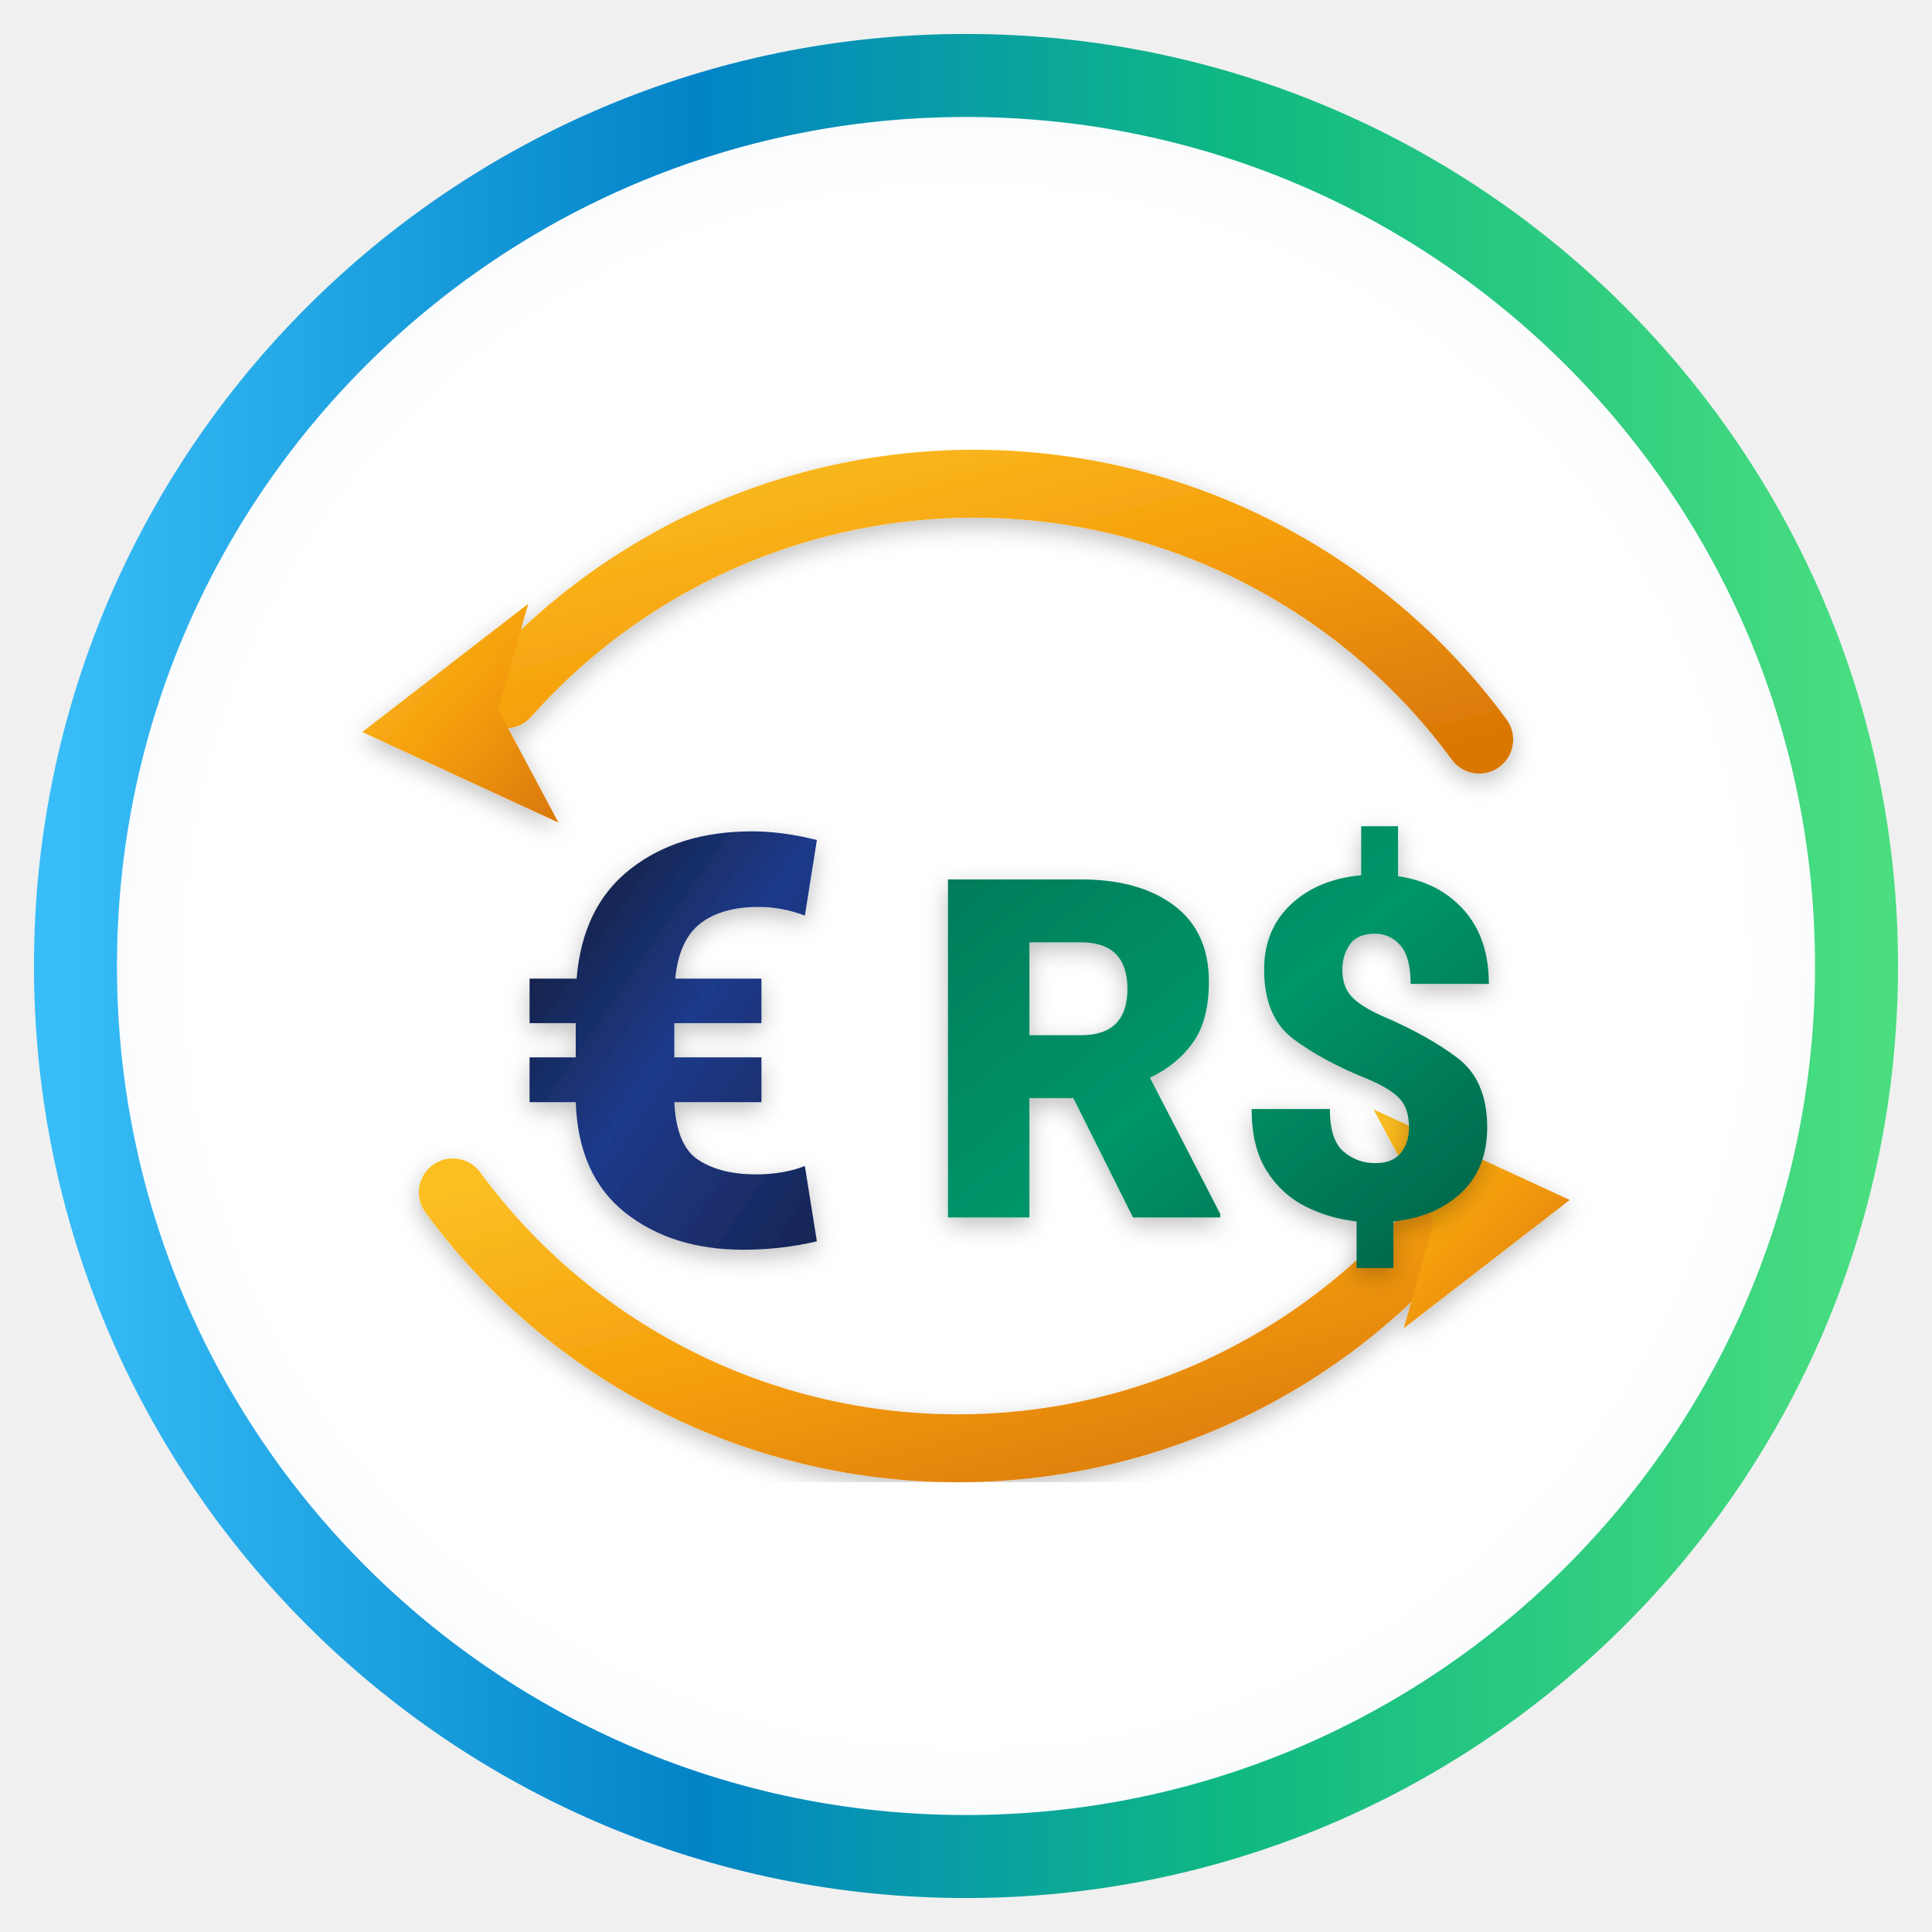
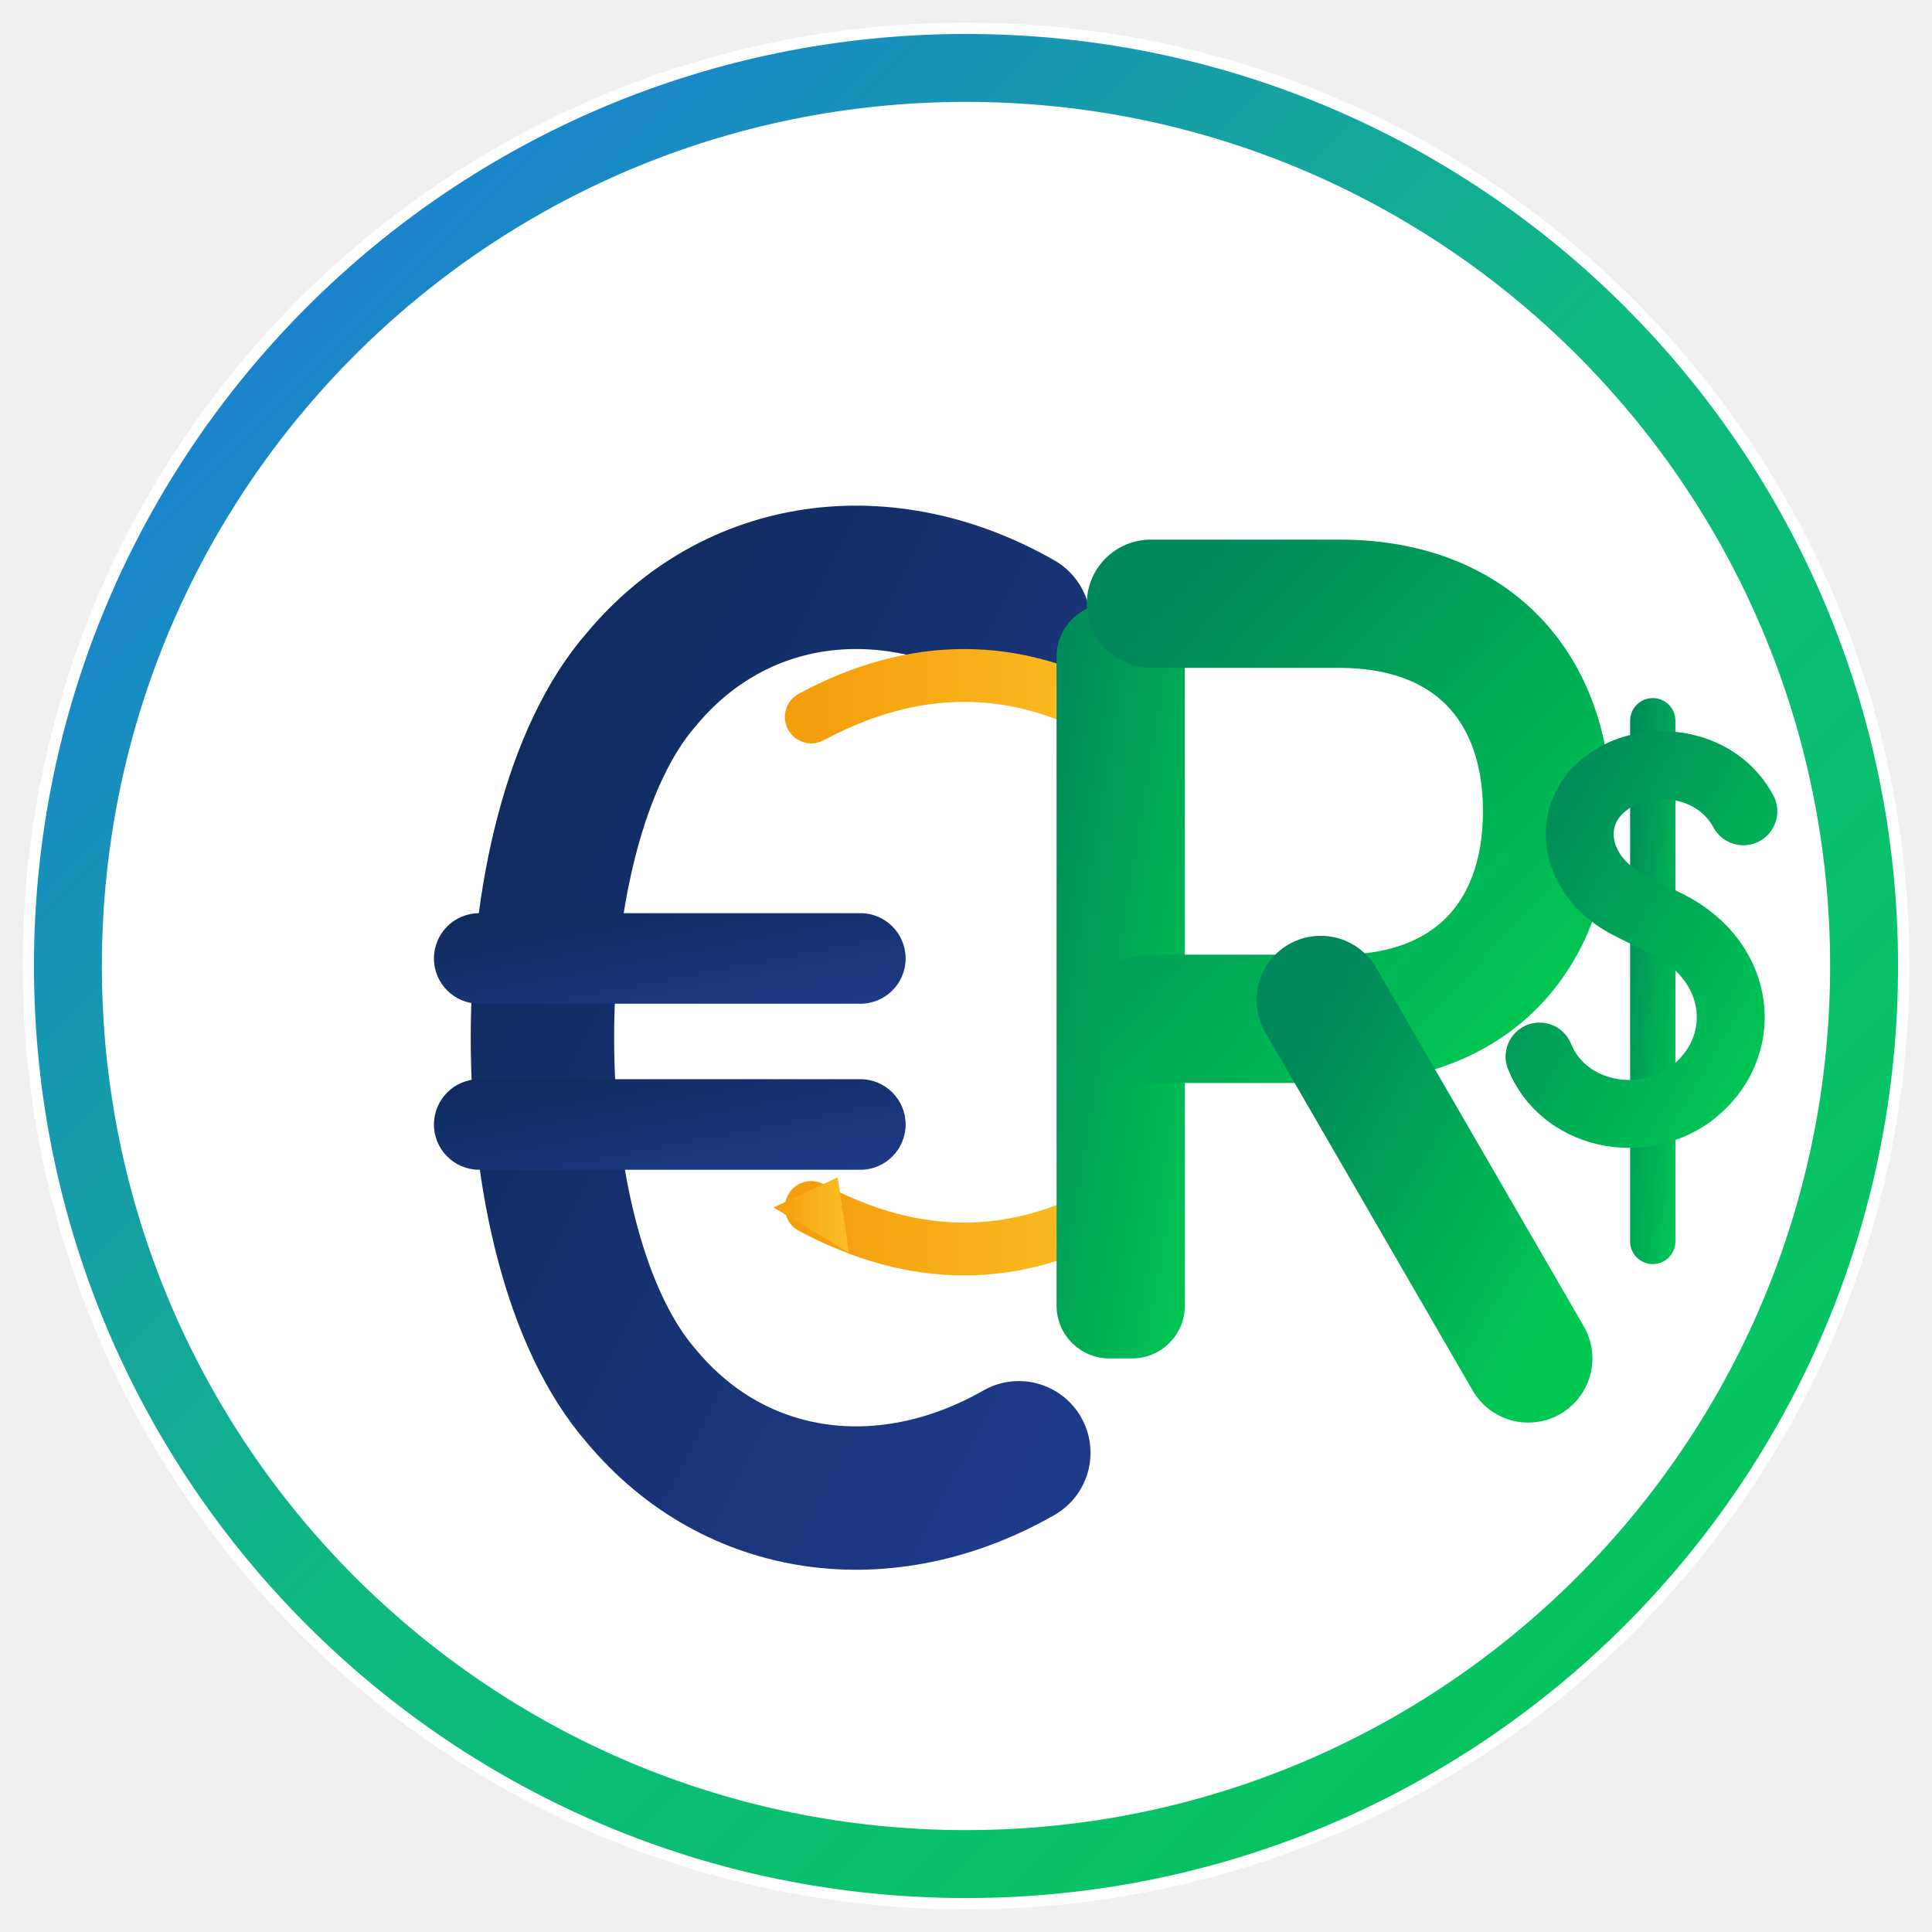
<svg xmlns="http://www.w3.org/2000/svg" viewBox="0 0 512 512" width="100%" height="100%">
  <defs>
-     <radialGradient id="dinheuroDiscBg" cx="50%" cy="50%" r="50%">
-       <stop offset="0%" stop-color="#ffffff" />
-       <stop offset="85%" stop-color="#ffffff" />
-       <stop offset="100%" stop-color="#f8fafc" />
-     </radialGradient>
-     <linearGradient id="dinheuroBorderGrad" x1="0%" y1="50%" x2="100%" y2="50%">
-       <stop offset="0%" stop-color="#38bdf8" />
-       <stop offset="35%" stop-color="#0284c7" />
-       <stop offset="65%" stop-color="#10b981" />
-       <stop offset="100%" stop-color="#4ade80" />
+     <linearGradient id="ringGrad" x1="0%" y1="0%" x2="100%" y2="100%">
+       <stop offset="0%" stop-color="#1f6feb" />
+       <stop offset="50%" stop-color="#10b981" />
+       <stop offset="100%" stop-color="#00c853" />
    </linearGradient>
-     <linearGradient id="dinheuroArrowGrad" x1="0%" y1="0%" x2="100%" y2="100%">
-       <stop offset="0%" stop-color="#fbbf24" />
-       <stop offset="50%" stop-color="#f59e0b" />
-       <stop offset="100%" stop-color="#d97706" />
+     <linearGradient id="euroNavy" x1="0%" y1="0%" x2="100%" y2="100%">
+       <stop offset="0%" stop-color="#0f2b5c" />
+       <stop offset="100%" stop-color="#1e3a8a" />
    </linearGradient>
-     <linearGradient id="euroDarkNavyGrad" x1="0%" y1="0%" x2="100%" y2="100%">
-       <stop offset="0%" stop-color="#0f172a" />
-       <stop offset="50%" stop-color="#1e3a8a" />
-       <stop offset="100%" stop-color="#172554" />
+     <linearGradient id="realGreen" x1="0%" y1="0%" x2="100%" y2="100%">
+       <stop offset="0%" stop-color="#00875a" />
+       <stop offset="100%" stop-color="#00c853" />
    </linearGradient>
-     <linearGradient id="realEmeraldGrad" x1="0%" y1="0%" x2="100%" y2="100%">
-       <stop offset="0%" stop-color="#047857" />
-       <stop offset="50%" stop-color="#059669" />
-       <stop offset="100%" stop-color="#065f46" />
+     <linearGradient id="arrowGold" x1="0%" y1="0%" x2="100%" y2="0%">
+       <stop offset="0%" stop-color="#f59e0b" />
+       <stop offset="100%" stop-color="#fbbf24" />
    </linearGradient>
-     <filter id="logoDepth" x="-10%" y="-10%" width="120%" height="120%">
-       <feDropShadow dx="0" dy="2" stdDeviation="3" flood-color="#000000" flood-opacity="0.25" />
-     </filter>
  </defs>
-   <circle cx="256" cy="256" r="236" fill="url(#dinheuroDiscBg)" stroke="url(#dinheuroBorderGrad)" stroke-width="22" />
-   <g filter="url(#logoDepth)">
-     <path d="M 392 196 A 166 166 0 0 0 134 184" fill="none" stroke="url(#dinheuroArrowGrad)" stroke-width="18" stroke-linecap="round" />
-     <path d="M 96 194 L 140 160 L 132 188 L 148 218 Z" fill="url(#dinheuroArrowGrad)" />
+   <circle cx="256" cy="256" r="250" fill="#FFFFFF" />
+   <circle cx="256" cy="256" r="238" fill="none" stroke="url(#ringGrad)" stroke-width="18" />
+   <g transform="translate(40, 20)">
+     <path d="M 230 145 C 195 125 155 130 130 160 C 95 200 95 310 130 350 C 155 380 195 385 230 365" fill="none" stroke="url(#euroNavy)" stroke-width="38" stroke-linecap="round" />
+     <rect x="75" y="222" width="125" height="24" rx="12" fill="url(#euroNavy)" />
+     <rect x="75" y="266" width="125" height="24" rx="12" fill="url(#euroNavy)" />
  </g>
-   <g filter="url(#logoDepth)">
-     <path d="M 120 316 A 166 166 0 0 0 378 328" fill="none" stroke="url(#dinheuroArrowGrad)" stroke-width="18" stroke-linecap="round" />
-     <path d="M 416 318 L 372 352 L 380 324 L 364 294 Z" fill="url(#dinheuroArrowGrad)" />
+   <g fill="url(#arrowGold)" stroke="url(#arrowGold)">
+     <path d="M 215 190 Q 256 168 295 190" fill="none" stroke-width="14" stroke-linecap="round" />
+     <polygon points="305,190 285,178 288,198" fill="url(#arrowGold)" stroke="none" />
+     <path d="M 295 320 Q 256 342 215 320" fill="none" stroke-width="14" stroke-linecap="round" />
+     <polygon points="205,320 225,332 222,312" fill="url(#arrowGold)" stroke="none" />
  </g>
-   <g filter="url(#logoDepth)">
-     <text x="178" y="288" font-family="system-ui, -apple-system, sans-serif, 'Segoe UI', Roboto" font-size="152" font-weight="900" fill="url(#euroDarkNavyGrad)" text-anchor="middle" dominant-baseline="middle">
-       €
-     </text>
-     <text x="322" y="288" font-family="system-ui, -apple-system, sans-serif, 'Segoe UI', Roboto" font-size="126" font-weight="900" fill="url(#realEmeraldGrad)" text-anchor="middle" dominant-baseline="middle">
-       R$
-     </text>
+   <g transform="translate(230, 80)">
+     <rect x="50" y="80" width="34" height="200" rx="14" fill="url(#realGreen)" />
+     <path d="M 75 80 L 125 80 C 160 80 180 102 180 135 C 180 168 160 190 125 190 L 75 190" fill="none" stroke="url(#realGreen)" stroke-width="34" stroke-linecap="round" stroke-linejoin="round" />
+     <path d="M 120 185 L 175 280" fill="none" stroke="url(#realGreen)" stroke-width="34" stroke-linecap="round" />
+     <g transform="translate(160, 50)">
+       <rect x="42" y="55" width="12" height="150" rx="6" fill="url(#realGreen)" />
+       <path d="M 72 85 C 65 72 48 70 38 76 C 24 84 26 102 42 110 L 52 115 C 72 125 74 148 58 160 C 44 170 24 165 18 150" fill="none" stroke="url(#realGreen)" stroke-width="18" stroke-linecap="round" />
+     </g>
  </g>
</svg>
